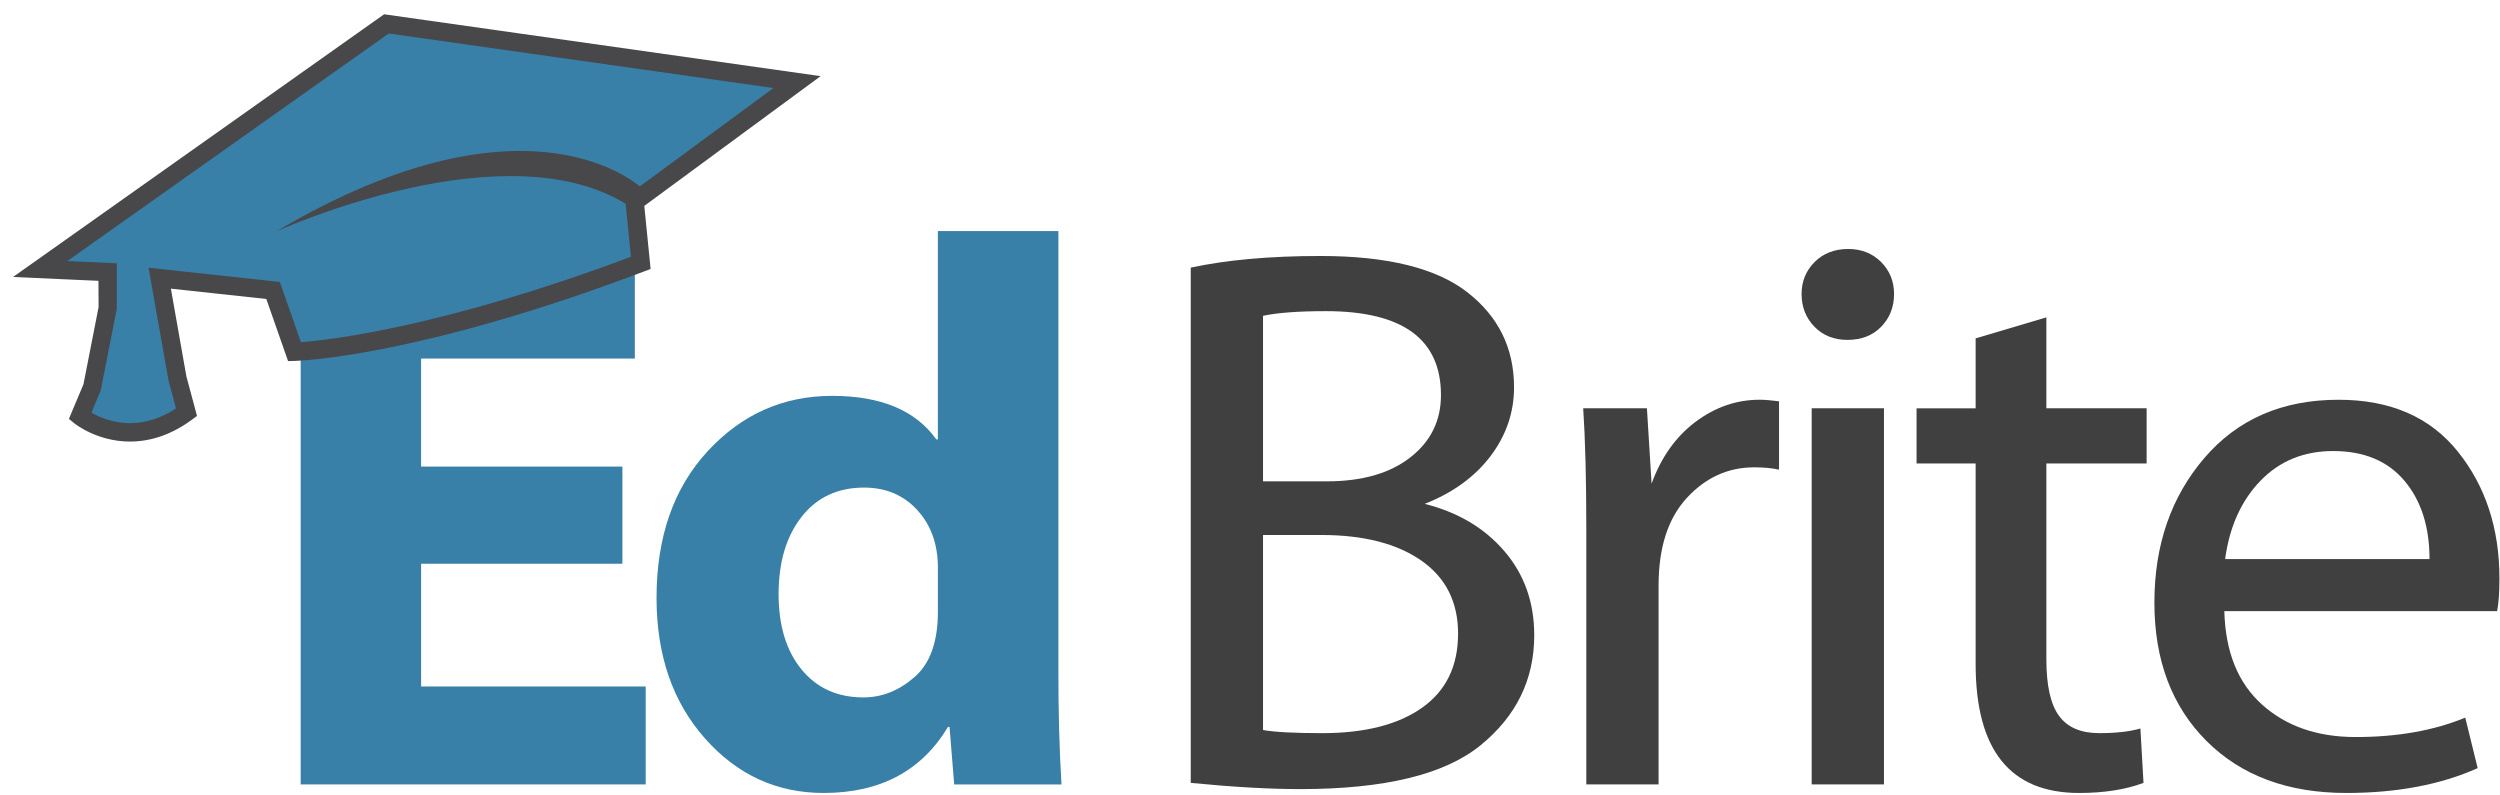
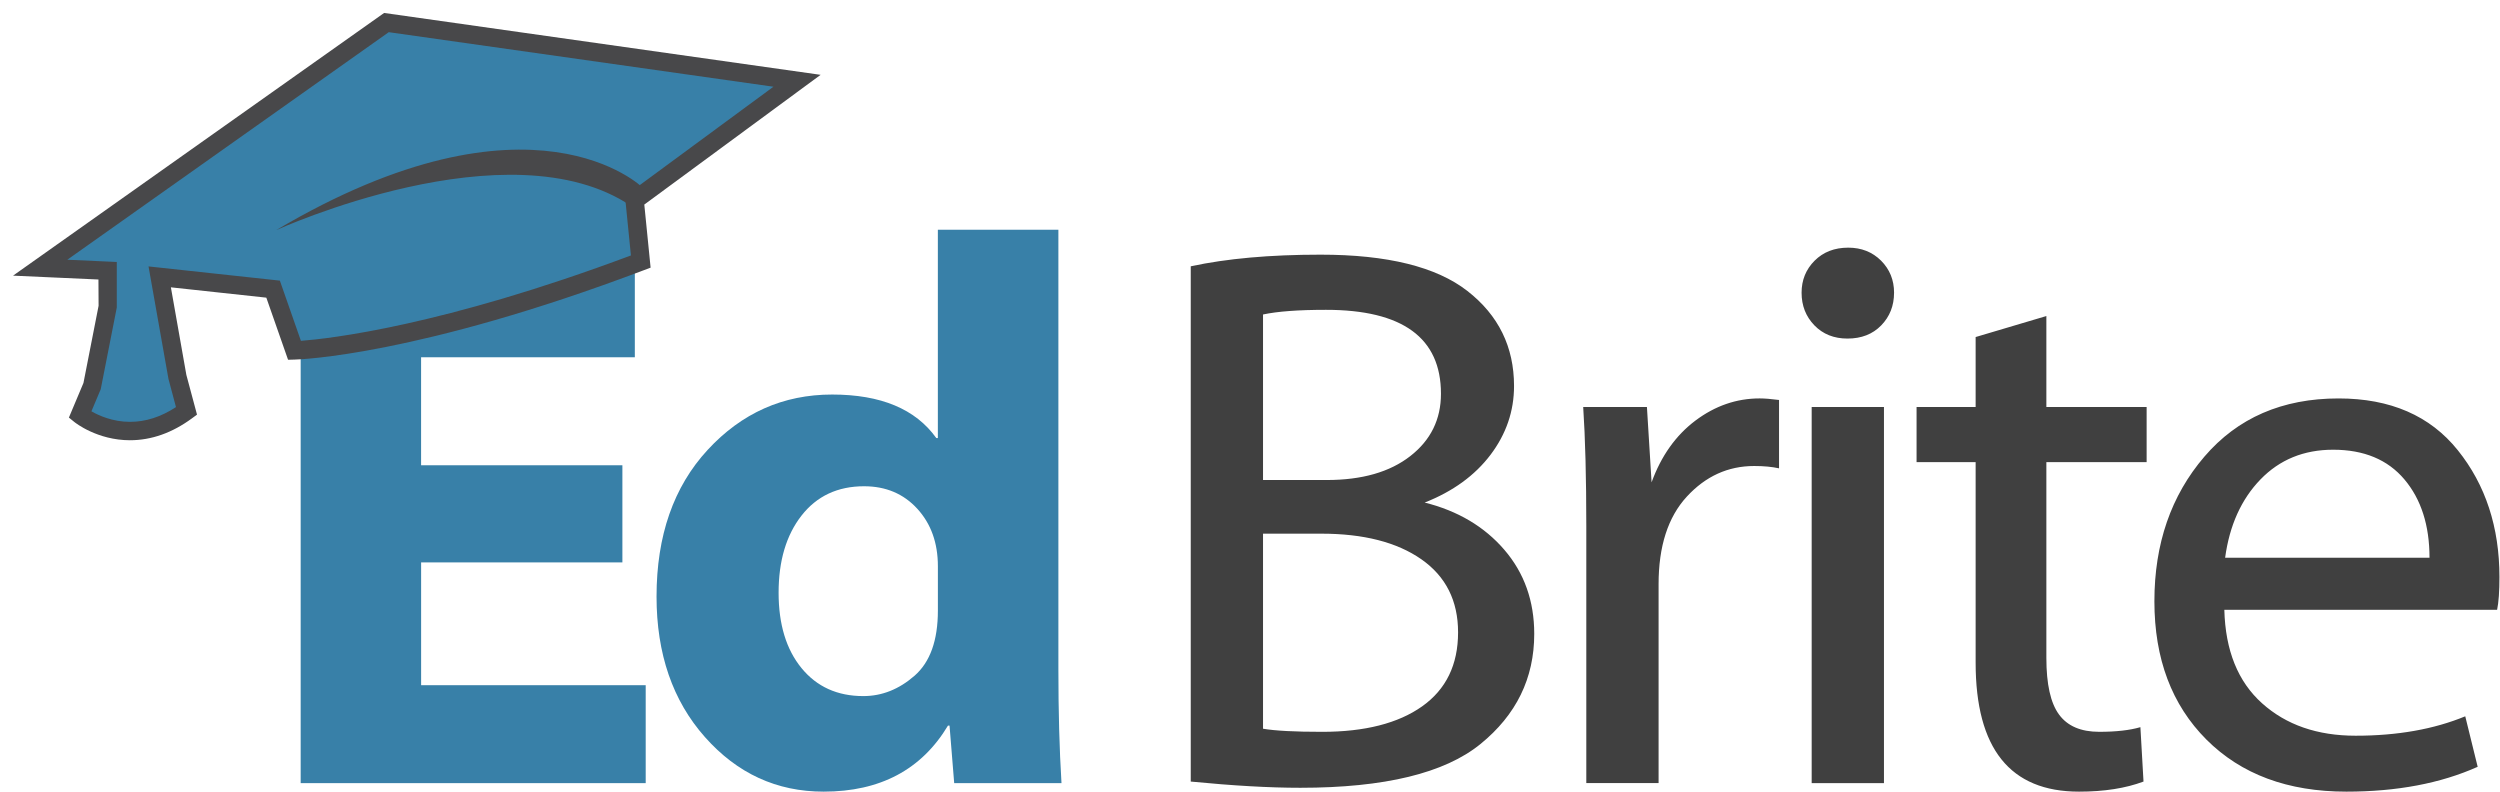
- <svg xmlns="http://www.w3.org/2000/svg" width="129" height="41" viewBox="0 0 161 51">
+ <svg xmlns="http://www.w3.org/2000/svg" width="161" height="51" viewBox="0 0 161 51">
  <g fill="none" fill-rule="evenodd">
+     <path d="M40.082 29.962v6.257H27.12v7.906h14.463v6.307h-22.22V16.7h21.52v6.306H27.118v6.956H40.08M60.4 14.797h7.76v28.33c0 2.668.065 5.104.2 7.306H61.45l-.3-3.704h-.1c-1.7 2.835-4.37 4.253-8.008 4.253-3.02 0-5.568-1.17-7.645-3.516-2.078-2.343-3.116-5.36-3.116-9.046 0-3.92 1.097-7.07 3.29-9.446 2.194-2.377 4.868-3.566 8.02-3.566 3.137 0 5.372.935 6.707 2.803h.1V14.798zm0 24.525V36.47c0-1.503-.44-2.737-1.325-3.705-.884-.967-2.027-1.45-3.428-1.45-1.702 0-3.045.63-4.03 1.89-.983 1.258-1.475 2.914-1.475 4.966 0 2.036.492 3.655 1.476 4.855.984 1.202 2.31 1.802 3.98 1.802 1.2 0 2.3-.438 3.302-1.313 1-.877 1.5-2.273 1.5-4.192z" fill="#3880A8" />
+     <path d="M76.684 50.333V17.15c2.318-.5 5.105-.75 8.358-.75 4.304 0 7.458.78 9.46 2.34 2.002 1.56 3.002 3.6 3.002 6.118 0 1.618-.505 3.095-1.514 4.43-1.01 1.334-2.423 2.36-4.24 3.077 2.134.534 3.844 1.547 5.128 3.04 1.285 1.493 1.927 3.3 1.927 5.418 0 2.853-1.155 5.218-3.465 7.094-2.31 1.878-6.178 2.816-11.6 2.816-1.984 0-4.337-.134-7.056-.4zm4.655-30.08v10.66h4.103c2.268 0 4.062-.512 5.38-1.54 1.317-1.025 1.976-2.363 1.976-4.015 0-3.603-2.47-5.405-7.408-5.405-1.768 0-3.12.1-4.053.3zm0 14.114V46.93c.783.133 2.05.2 3.802.2 2.753 0 4.9-.547 6.444-1.64 1.542-1.093 2.315-2.68 2.315-4.767 0-2.035-.788-3.603-2.364-4.705-1.577-1.1-3.725-1.65-6.444-1.65H81.34zM102.158 50.433V33.916c0-3.136-.067-5.705-.2-7.707h4.104l.3 4.853c.617-1.7 1.56-3.027 2.828-3.98 1.268-.95 2.644-1.424 4.13-1.424.315 0 .733.032 1.25.1v4.403c-.45-.1-.984-.15-1.6-.15-1.687 0-3.133.66-4.343 1.976-1.21 1.317-1.814 3.194-1.814 5.63v12.813h-4.655M121.977 18.852c0 .834-.275 1.535-.826 2.102-.55.567-1.275.85-2.175.85-.868 0-1.577-.283-2.128-.85-.55-.567-.826-1.268-.826-2.102 0-.818.28-1.505.84-2.065.558-.558 1.28-.838 2.164-.838.85 0 1.556.28 2.115.837.557.56.837 1.247.837 2.065zm-5.305 7.357h4.655v24.223h-4.655V26.21zM127.232 21.705l4.554-1.352v5.856h6.457v3.552h-6.457v12.613c0 1.685.27 2.9.814 3.64.542.743 1.405 1.115 2.59 1.115 1.084 0 1.968-.1 2.652-.3l.2 3.503c-1.15.433-2.536.65-4.153.65-4.44 0-6.658-2.77-6.658-8.308V29.762h-3.804V26.21h3.804v-4.505M160.815 39.272h-17.568c.067 2.62.876 4.625 2.428 6.018 1.552 1.394 3.562 2.09 6.03 2.09 2.686 0 5.04-.417 7.057-1.25l.8 3.252c-2.385 1.067-5.204 1.6-8.457 1.6-3.77 0-6.773-1.116-9.01-3.352-2.234-2.236-3.352-5.205-3.352-8.91 0-3.702 1.072-6.805 3.216-9.308 2.142-2.502 5.024-3.753 8.645-3.753 3.336 0 5.897 1.112 7.682 3.34 1.785 2.226 2.678 4.95 2.678 8.17 0 .917-.05 1.618-.15 2.102zm-17.517-3.354h13.162c0-2.085-.538-3.766-1.614-5.042-1.076-1.276-2.606-1.914-4.592-1.914-1.885 0-3.445.638-4.68 1.914-1.234 1.276-1.993 2.957-2.276 5.042z" fill="#404040" />
    <g>
-       <g>
-         <path d="M40.082 29.962v6.257H27.12v7.906h14.463v6.307h-22.22V16.7h21.52v6.306H27.118v6.956H40.08" fill="#3880A8" />
-         <path d="M60.4 14.797h7.76v28.33c0 2.668.065 5.104.2 7.306H61.45l-.3-3.704h-.1c-1.7 2.835-4.37 4.253-8.008 4.253-3.02 0-5.568-1.17-7.645-3.516-2.078-2.343-3.116-5.36-3.116-9.046 0-3.92 1.097-7.07 3.29-9.446 2.194-2.377 4.868-3.566 8.02-3.566 3.137 0 5.372.935 6.707 2.803h.1V14.798zm0 24.525V36.47c0-1.503-.44-2.737-1.325-3.705-.884-.967-2.027-1.45-3.428-1.45-1.702 0-3.045.63-4.03 1.89-.983 1.258-1.475 2.914-1.475 4.966 0 2.036.492 3.655 1.476 4.855.984 1.202 2.31 1.802 3.98 1.802 1.2 0 2.3-.438 3.302-1.313 1-.877 1.5-2.273 1.5-4.192z" fill="#3880A8" />
-         <path d="M76.684 50.333V17.15c2.318-.5 5.105-.75 8.358-.75 4.304 0 7.458.78 9.46 2.34 2.002 1.56 3.002 3.6 3.002 6.118 0 1.618-.505 3.095-1.514 4.43-1.01 1.334-2.423 2.36-4.24 3.077 2.134.534 3.844 1.547 5.128 3.04 1.285 1.493 1.927 3.3 1.927 5.418 0 2.853-1.155 5.218-3.465 7.094-2.31 1.878-6.178 2.816-11.6 2.816-1.984 0-4.337-.134-7.056-.4zm4.655-30.08v10.66h4.103c2.268 0 4.062-.512 5.38-1.54 1.317-1.025 1.976-2.363 1.976-4.015 0-3.603-2.47-5.405-7.408-5.405-1.768 0-3.12.1-4.053.3zm0 14.114V46.93c.783.133 2.05.2 3.802.2 2.753 0 4.9-.547 6.444-1.64 1.542-1.093 2.315-2.68 2.315-4.767 0-2.035-.788-3.603-2.364-4.705-1.577-1.1-3.725-1.65-6.444-1.65H81.34z" fill="#404040" />
-         <path d="M102.158 50.433V33.916c0-3.136-.067-5.705-.2-7.707h4.104l.3 4.853c.617-1.7 1.56-3.027 2.828-3.98 1.268-.95 2.644-1.424 4.13-1.424.315 0 .733.032 1.25.1v4.403c-.45-.1-.984-.15-1.6-.15-1.687 0-3.133.66-4.343 1.976-1.21 1.317-1.814 3.194-1.814 5.63v12.813h-4.655" fill="#404040" />
-         <path d="M121.977 18.852c0 .834-.275 1.535-.826 2.102-.55.567-1.275.85-2.175.85-.868 0-1.577-.283-2.128-.85-.55-.567-.826-1.268-.826-2.102 0-.818.28-1.505.84-2.065.558-.558 1.28-.838 2.164-.838.85 0 1.556.28 2.115.837.557.56.837 1.247.837 2.065zm-5.305 7.357h4.655v24.223h-4.655V26.21z" fill="#404040" />
-         <path d="M127.232 21.705l4.554-1.352v5.856h6.457v3.552h-6.457v12.613c0 1.685.27 2.9.814 3.64.542.743 1.405 1.115 2.59 1.115 1.084 0 1.968-.1 2.652-.3l.2 3.503c-1.15.433-2.536.65-4.153.65-4.44 0-6.658-2.77-6.658-8.308V29.762h-3.804V26.21h3.804v-4.505" fill="#404040" />
-         <path d="M160.815 39.272h-17.568c.067 2.62.876 4.625 2.428 6.018 1.552 1.394 3.562 2.09 6.03 2.09 2.686 0 5.04-.417 7.057-1.25l.8 3.252c-2.385 1.067-5.204 1.6-8.457 1.6-3.77 0-6.773-1.116-9.01-3.352-2.234-2.236-3.352-5.205-3.352-8.91 0-3.702 1.072-6.805 3.216-9.308 2.142-2.502 5.024-3.753 8.645-3.753 3.336 0 5.897 1.112 7.682 3.34 1.785 2.226 2.678 4.95 2.678 8.17 0 .917-.05 1.618-.15 2.102zm-17.517-3.354h13.162c0-2.085-.538-3.766-1.614-5.042-1.076-1.276-2.606-1.914-4.592-1.914-1.885 0-3.445.638-4.68 1.914-1.234 1.276-1.993 2.957-2.276 5.042z" fill="#404040" />
-       </g>
-       <g>
-         <path d="M24.888 1.453L2.59 17.24l4.34.197v2.368l-.986 5.03-.79 1.877s3.11 2.513 6.858-.247l-.592-2.22-1.134-6.413 7.302.79 1.38 3.945s7.696-.196 22.298-5.722l-.394-3.947 10.46-7.696-26.444-3.75" fill="#3880A8" />
-         <path d="M8.376 28.352c-2.11 0-3.534-1.13-3.594-1.18l-.345-.28.938-2.23.974-4.97L6.34 18l-5.5-.248L24.737.834l28.11 3.985-11.354 8.355.406 4.063-.425.16c-14.528 5.498-22.173 5.753-22.49 5.76l-.433.012-1.4-4-6.146-.665.996 5.637.686 2.56-.325.24c-1.27.935-2.612 1.41-3.987 1.41zM5.89 26.49c.47.27 1.363.677 2.486.677 1.003 0 1.996-.32 2.957-.95l-.485-1.82-1.283-7.24 8.458.915 1.356 3.878c1.78-.135 9.083-.94 21.252-5.5l-.383-3.828 9.562-7.037-24.774-3.513-20.7 14.654 3.185.145v2.935l-1.034 5.26-.6 1.424z" fill="#48484A" />
-         <path d="M41.39 12.084s-7.104-7.03-23.606 2.738c0 0 14.996-6.858 22.866-1.553l.74-1.186" fill="#48484A" />
-       </g>
+       <path d="M24.888 1.453L2.59 17.24l4.34.197v2.368l-.986 5.03-.79 1.877s3.11 2.513 6.858-.247l-.592-2.22-1.134-6.413 7.302.79 1.38 3.945s7.696-.196 22.298-5.722l-.394-3.947 10.46-7.696-26.444-3.75" fill="#3880A8" />
+       <path d="M8.376 28.352c-2.11 0-3.534-1.13-3.594-1.18l-.345-.28.938-2.23.974-4.97L6.34 18l-5.5-.248L24.737.834l28.11 3.985-11.354 8.355.406 4.063-.425.16c-14.528 5.498-22.173 5.753-22.49 5.76l-.433.012-1.4-4-6.146-.665.996 5.637.686 2.56-.325.24c-1.27.935-2.612 1.41-3.987 1.41zM5.89 26.49c.47.27 1.363.677 2.486.677 1.003 0 1.996-.32 2.957-.95l-.485-1.82-1.283-7.24 8.458.915 1.356 3.878c1.78-.135 9.083-.94 21.252-5.5l-.383-3.828 9.562-7.037-24.774-3.513-20.7 14.654 3.185.145v2.935l-1.034 5.26-.6 1.424z" fill="#48484A" />
+       <path d="M41.39 12.084s-7.104-7.03-23.606 2.738c0 0 14.996-6.858 22.866-1.553l.74-1.186" fill="#48484A" />
    </g>
  </g>
</svg>
